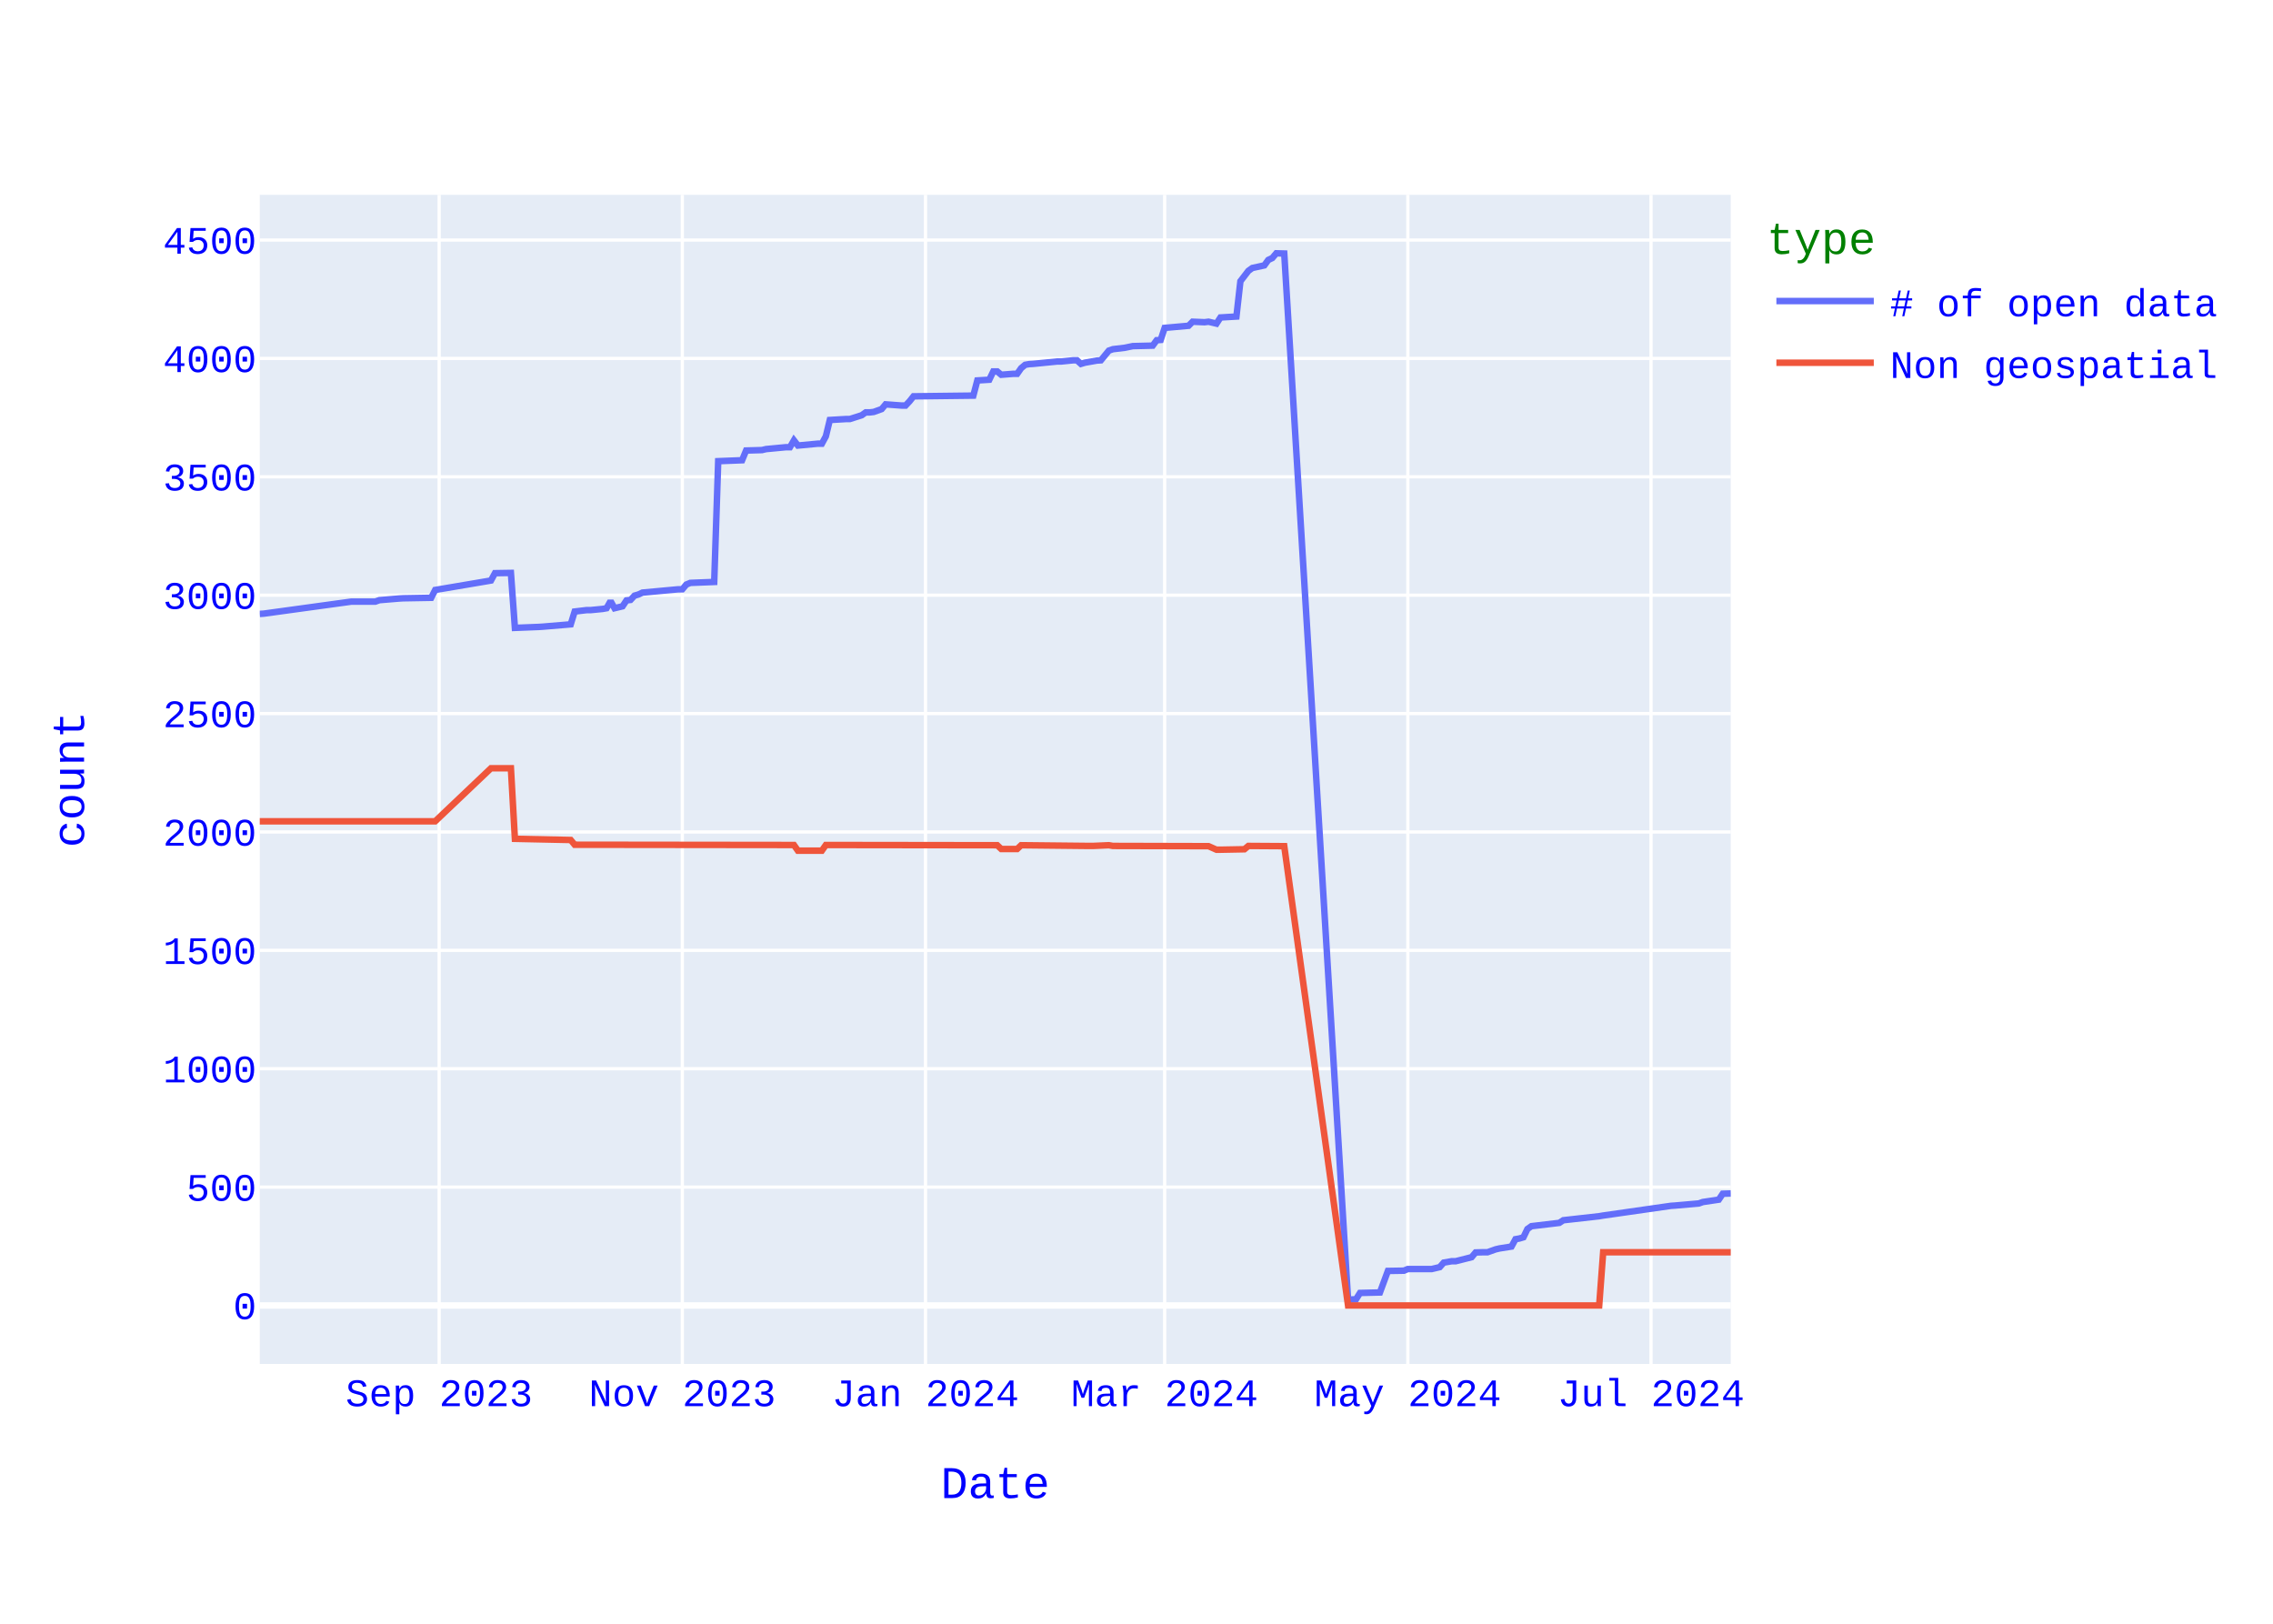
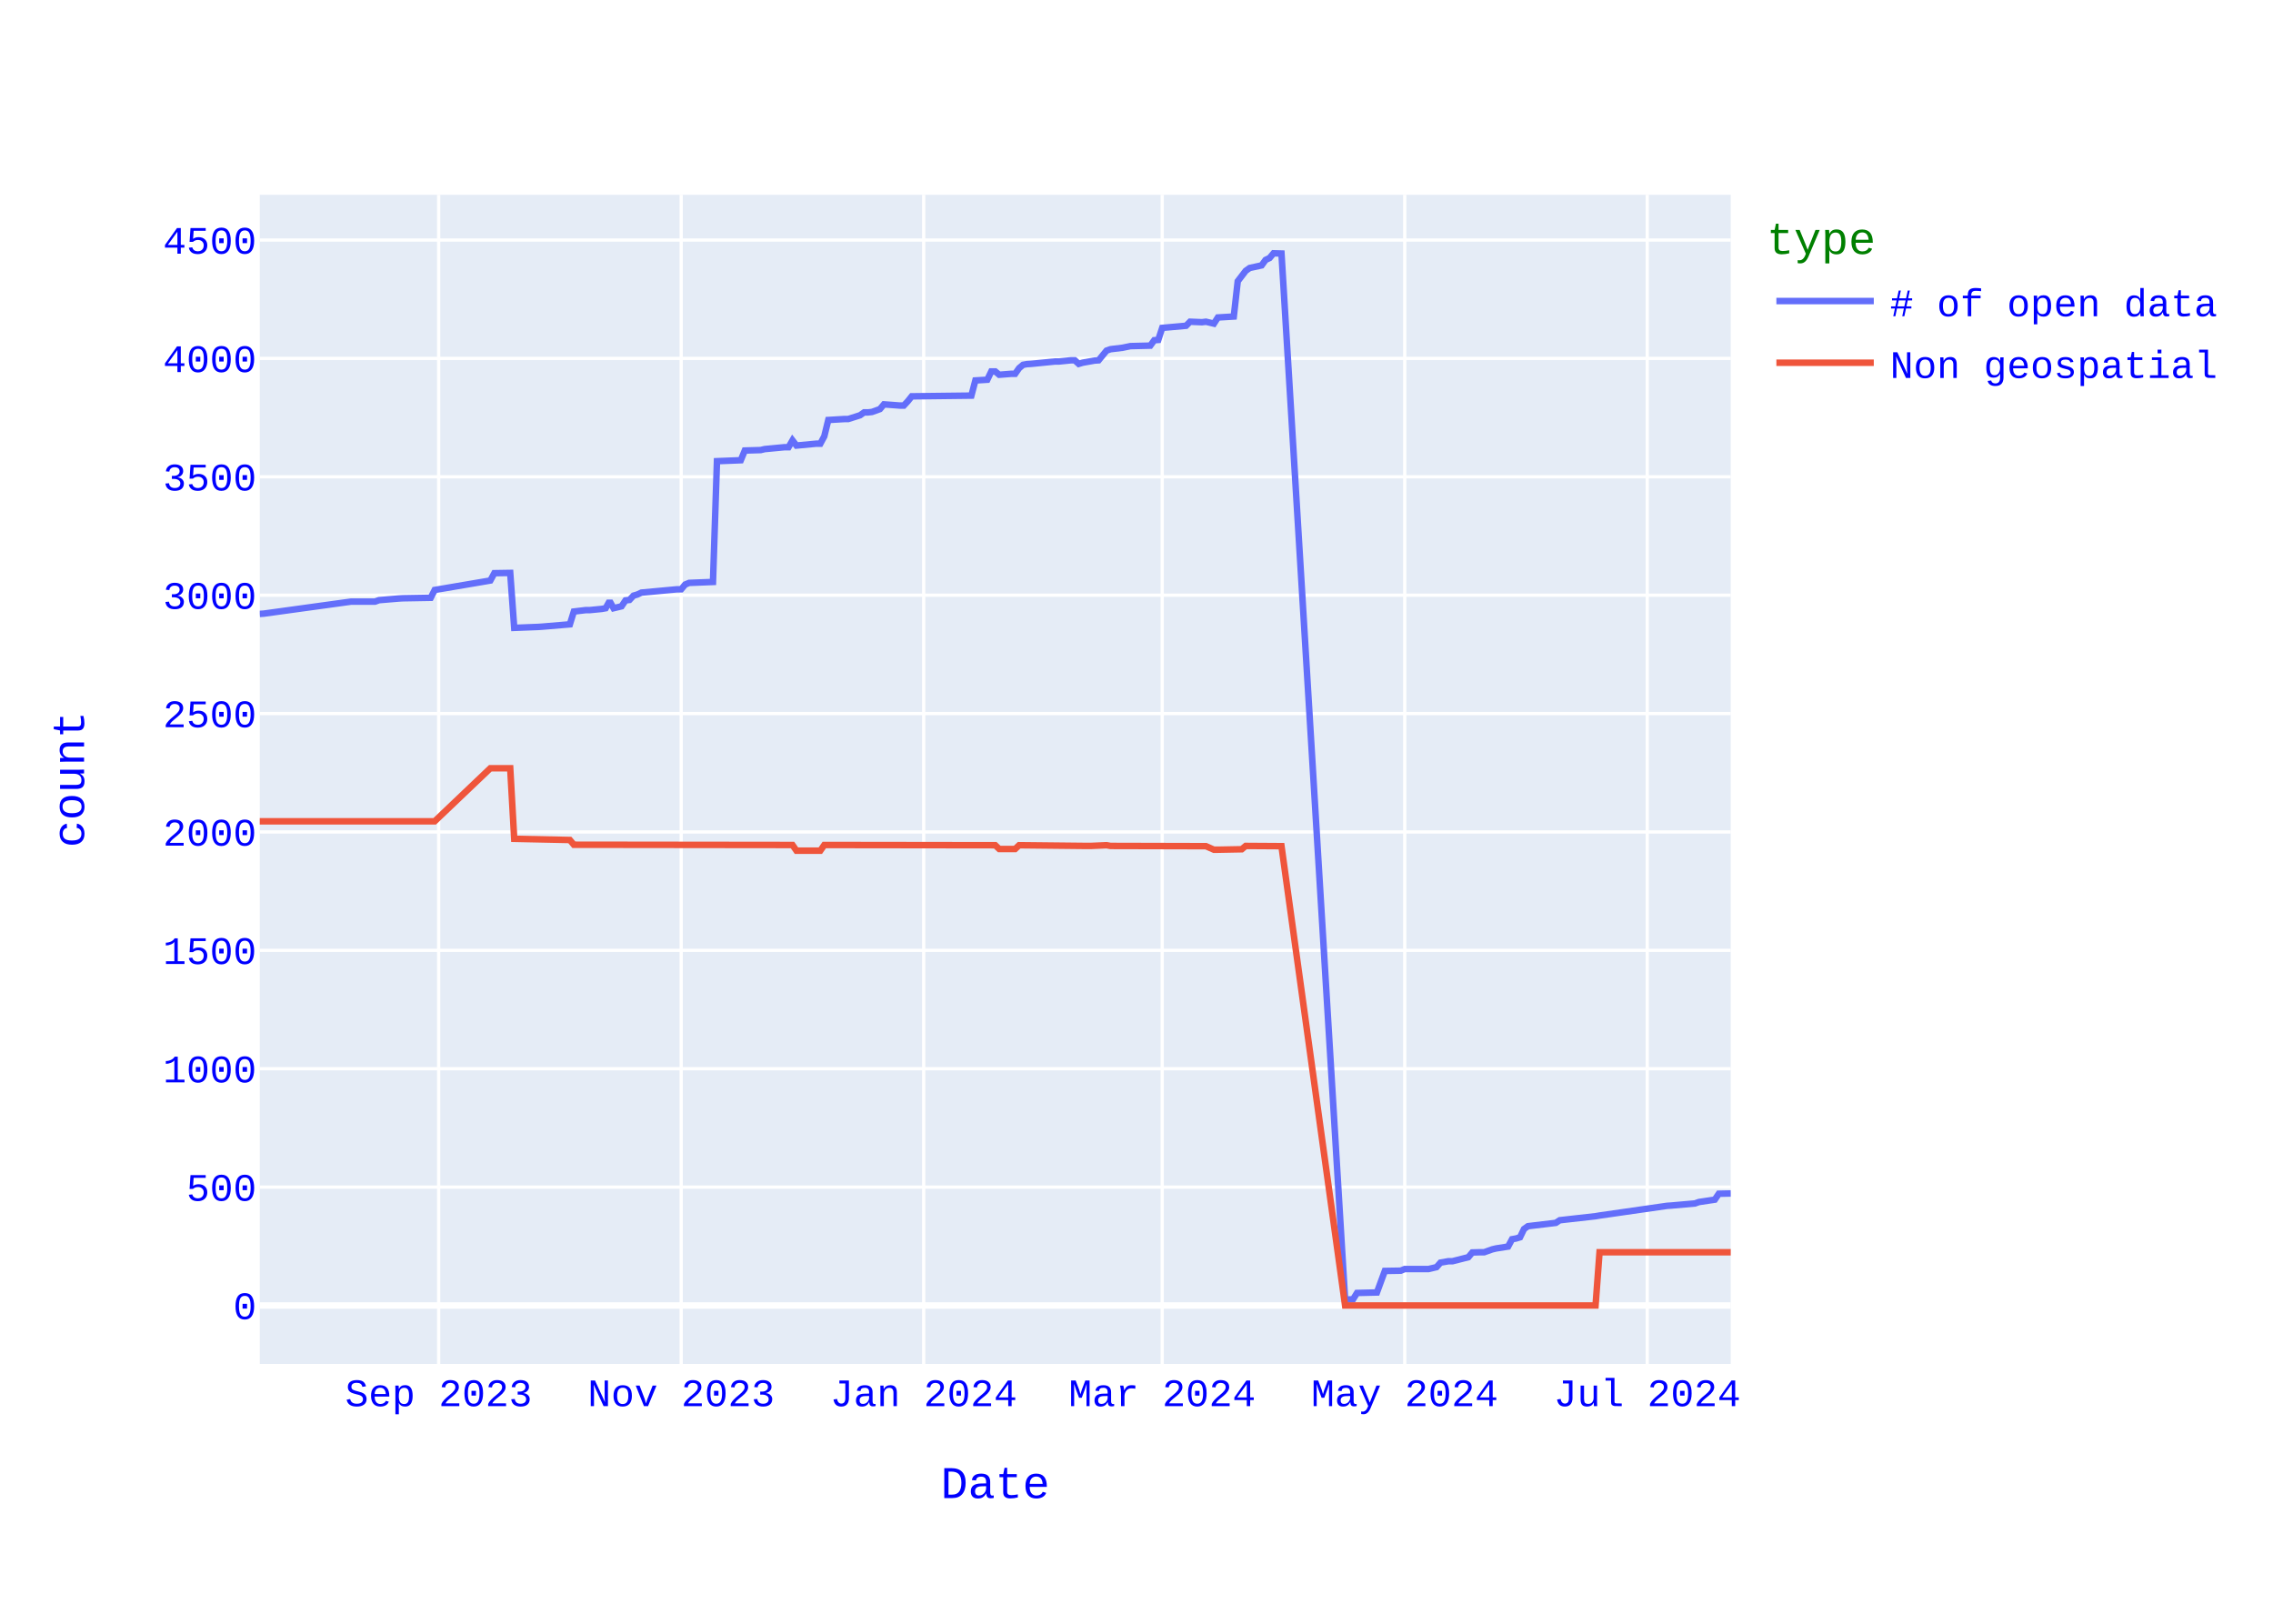
<svg xmlns="http://www.w3.org/2000/svg" class="main-svg" width="700" height="500" style="" viewBox="0 0 700 500">
  <rect x="0" y="0" width="700" height="500" style="fill: rgb(255, 255, 255); fill-opacity: 1;" />
-   <defs id="defs-ff6017">
+   <defs id="defs-ccc2c8">
    <g class="clips">
-       <clipPath id="clipff6017xyplot" class="plotclip">
+       <clipPath id="clipccc2c8xyplot" class="plotclip">
        <rect width="453" height="360" />
      </clipPath>
-       <clipPath class="axesclip" id="clipff6017x">
+       <clipPath class="axesclip" id="clipccc2c8x">
        <rect x="80" y="0" width="453" height="500" />
      </clipPath>
-       <clipPath class="axesclip" id="clipff6017y">
+       <clipPath class="axesclip" id="clipccc2c8y">
        <rect x="0" y="60" width="700" height="360" />
      </clipPath>
-       <clipPath class="axesclip" id="clipff6017xy">
+       <clipPath class="axesclip" id="clipccc2c8xy">
        <rect x="80" y="60" width="453" height="360" />
      </clipPath>
    </g>
    <g class="gradients" />
    <g class="patterns" />
  </defs>
  <g class="bglayer">
    <rect class="bg" x="80" y="60" width="453" height="360" style="fill: rgb(229, 236, 246); fill-opacity: 1; stroke-width: 0;" />
  </g>
  <g class="layer-below">
    <g class="imagelayer" />
    <g class="shapelayer" />
  </g>
  <g class="cartesianlayer">
    <g class="subplot xy">
      <g class="layer-subplot">
        <g class="shapelayer" />
        <g class="imagelayer" />
      </g>
      <g class="minor-gridlayer">
        <g class="x" />
        <g class="y" />
      </g>
      <g class="gridlayer">
        <g class="x">
-           <path class="xgrid crisp" transform="translate(135.24,0)" d="M0,60v360" style="stroke: rgb(255, 255, 255); stroke-opacity: 1; stroke-width: 1px;" />
-           <path class="xgrid crisp" transform="translate(210.13,0)" d="M0,60v360" style="stroke: rgb(255, 255, 255); stroke-opacity: 1; stroke-width: 1px;" />
-           <path class="xgrid crisp" transform="translate(285.02,0)" d="M0,60v360" style="stroke: rgb(255, 255, 255); stroke-opacity: 1; stroke-width: 1px;" />
-           <path class="xgrid crisp" transform="translate(358.67,0)" d="M0,60v360" style="stroke: rgb(255, 255, 255); stroke-opacity: 1; stroke-width: 1px;" />
-           <path class="xgrid crisp" transform="translate(433.56,0)" d="M0,60v360" style="stroke: rgb(255, 255, 255); stroke-opacity: 1; stroke-width: 1px;" />
-           <path class="xgrid crisp" transform="translate(508.45,0)" d="M0,60v360" style="stroke: rgb(255, 255, 255); stroke-opacity: 1; stroke-width: 1px;" />
+           <path class="xgrid crisp" transform="translate(135.09,0)" d="M0,60v360" style="stroke: rgb(255, 255, 255); stroke-opacity: 1; stroke-width: 1px;" />
+           <path class="xgrid crisp" transform="translate(209.78,0)" d="M0,60v360" style="stroke: rgb(255, 255, 255); stroke-opacity: 1; stroke-width: 1px;" />
+           <path class="xgrid crisp" transform="translate(284.46,0)" d="M0,60v360" style="stroke: rgb(255, 255, 255); stroke-opacity: 1; stroke-width: 1px;" />
+           <path class="xgrid crisp" transform="translate(357.92,0)" d="M0,60v360" style="stroke: rgb(255, 255, 255); stroke-opacity: 1; stroke-width: 1px;" />
+           <path class="xgrid crisp" transform="translate(432.61,0)" d="M0,60v360" style="stroke: rgb(255, 255, 255); stroke-opacity: 1; stroke-width: 1px;" />
+           <path class="xgrid crisp" transform="translate(507.29,0)" d="M0,60v360" style="stroke: rgb(255, 255, 255); stroke-opacity: 1; stroke-width: 1px;" />
        </g>
        <g class="y">
          <path class="ygrid crisp" transform="translate(0,365.55)" d="M80,0h453" style="stroke: rgb(255, 255, 255); stroke-opacity: 1; stroke-width: 1px;" />
          <path class="ygrid crisp" transform="translate(0,329.09)" d="M80,0h453" style="stroke: rgb(255, 255, 255); stroke-opacity: 1; stroke-width: 1px;" />
          <path class="ygrid crisp" transform="translate(0,292.64)" d="M80,0h453" style="stroke: rgb(255, 255, 255); stroke-opacity: 1; stroke-width: 1px;" />
          <path class="ygrid crisp" transform="translate(0,256.19)" d="M80,0h453" style="stroke: rgb(255, 255, 255); stroke-opacity: 1; stroke-width: 1px;" />
          <path class="ygrid crisp" transform="translate(0,219.73)" d="M80,0h453" style="stroke: rgb(255, 255, 255); stroke-opacity: 1; stroke-width: 1px;" />
          <path class="ygrid crisp" transform="translate(0,183.28)" d="M80,0h453" style="stroke: rgb(255, 255, 255); stroke-opacity: 1; stroke-width: 1px;" />
          <path class="ygrid crisp" transform="translate(0,146.82)" d="M80,0h453" style="stroke: rgb(255, 255, 255); stroke-opacity: 1; stroke-width: 1px;" />
          <path class="ygrid crisp" transform="translate(0,110.37)" d="M80,0h453" style="stroke: rgb(255, 255, 255); stroke-opacity: 1; stroke-width: 1px;" />
          <path class="ygrid crisp" transform="translate(0,73.92)" d="M80,0h453" style="stroke: rgb(255, 255, 255); stroke-opacity: 1; stroke-width: 1px;" />
        </g>
      </g>
      <g class="zerolinelayer">
        <path class="yzl zl crisp" transform="translate(0,402)" d="M80,0h453" style="stroke: rgb(255, 255, 255); stroke-opacity: 1; stroke-width: 2px;" />
      </g>
      <path class="xlines-below" />
      <path class="ylines-below" />
      <g class="overlines-below" />
      <g class="xaxislayer-below" />
      <g class="yaxislayer-below" />
      <g class="overaxes-below" />
-       <g class="plot" transform="translate(80,60)" clip-path="url(#clipff6017xyplot)">
+       <g class="plot" transform="translate(80,60)" clip-path="url(#clipccc2c8xyplot)">
        <g class="scatterlayer mlayer">
-           <g class="trace scatter trace205361" style="stroke-miterlimit: 2; opacity: 1;">
+           <g class="trace scatter trace1a0178" style="stroke-miterlimit: 2; opacity: 1;">
            <g class="fills" />
            <g class="errorbars" />
            <g class="lines">
-               <path class="js-line" d="M453,307.51L450.54,307.59L449.32,309.41L444.41,310.14L443.18,310.58L435.81,311.23L434.59,311.31L413.72,314.3L412.49,314.51L401.44,315.75L400.21,316.56L391.62,317.58L390.39,318.45L389.16,321L387.93,321.37L386.71,321.59L385.48,323.85L381.8,324.43L380.57,324.72L378.11,325.6L376.89,325.6L374.43,325.67L373.2,327.13L368.29,328.37L367.07,328.37L364.61,328.8L363.38,330.19L360.93,330.77L359.7,330.77L353.56,330.77L352.33,331.28L347.42,331.36L344.97,337.99L338.83,338.14L337.6,340.1L335.15,340.18L315.5,18.07L313.05,18L311.82,19.46L310.59,20.04L309.37,21.72L305.68,22.52L304.46,23.4L302,26.6L300.77,37.47L295.86,37.76L294.63,39.65L292.18,39.07L290.95,39.22L287.27,39.07L286.04,40.31L278.67,40.97L277.45,44.68L276.22,44.76L274.99,46.43L268.85,46.58L266.4,47.09L262.72,47.53L261.49,47.96L259.03,50.95L257.8,51.03L254.12,51.68L252.89,52.05L251.67,50.95L250.44,50.95L246.76,51.32L245.53,51.32L238.16,52.05L236.93,52.12L235.71,52.34L234.48,53.36L233.25,55.11L232.02,55.11L228.34,55.4L227.11,54.38L225.89,54.38L224.66,56.93L220.98,57.15L219.75,61.82L201.33,62.04L200.11,63.57L198.88,64.88L197.65,64.88L192.74,64.51L191.51,65.97L189.06,66.85L187.83,66.99L186.6,66.99L185.37,67.87L181.69,69.04L180.46,69.04L175.55,69.33L174.33,74.36L173.1,76.62L171.87,76.62L165.73,77.2L164.5,75.6L163.28,77.71L162.05,77.71L155.91,78.29L154.68,78.59L149.77,78.73L148.54,81.72L141.18,82.01L139.95,119.2L132.59,119.49L131.36,120L130.13,121.46L128.9,121.46L117.85,122.48L116.63,123.06L115.4,123.42L114.17,124.74L112.94,124.88L111.72,126.7L109.26,127.29L108.03,125.1L106.8,127.29L105.58,127.51L101.89,127.87L100.67,127.87L96.98,128.31L95.76,132.25L87.16,132.97L85.93,133.05L78.57,133.34L77.34,116.42L72.43,116.5L71.2,118.76L54.02,121.67L52.79,124.08L44.2,124.23L42.97,124.3L36.83,124.81L35.6,125.25L28.24,125.25L1.23,128.96L0,129.04" style="vector-effect: none; fill: none; stroke: rgb(99, 110, 250); stroke-opacity: 1; stroke-width: 2px; opacity: 1;" />
+               <path class="js-line" d="M453,307.51L449.33,307.59L448.1,309.41L443.21,310.14L441.98,310.58L434.64,311.23L433.41,311.31L412.6,314.3L411.37,314.51L400.35,315.75L399.13,316.56L390.56,317.58L389.34,318.45L388.11,321L386.89,321.37L385.66,321.59L384.44,323.85L380.76,324.43L379.54,324.72L377.09,325.6L375.87,325.6L373.42,325.67L372.19,327.13L367.3,328.37L366.07,328.37L363.62,328.8L362.4,330.19L359.95,330.77L358.73,330.77L352.61,330.77L351.38,331.28L346.48,331.36L344.04,337.99L337.91,338.14L336.69,340.1L334.24,340.18L314.65,18.07L312.2,18L310.98,19.46L309.75,20.04L308.53,21.72L304.86,22.52L303.63,23.4L301.18,26.6L299.96,37.47L295.06,37.76L293.84,39.65L291.39,39.07L290.16,39.22L286.49,39.07L285.27,40.31L277.92,40.97L276.7,44.68L275.47,44.76L274.25,46.43L268.13,46.58L265.68,47.09L262.01,47.53L260.78,47.96L258.33,50.95L257.11,51.03L253.44,51.68L252.21,52.05L250.99,50.95L249.76,50.95L246.09,51.32L244.86,51.32L237.52,52.05L236.29,52.12L235.07,52.34L233.85,53.36L232.62,55.11L231.4,55.11L227.72,55.4L226.5,54.38L225.28,54.38L224.05,56.93L220.38,57.15L219.15,61.82L200.79,62.04L199.56,63.57L198.34,64.88L197.12,64.88L192.22,64.51L190.99,65.97L188.55,66.85L187.32,66.99L186.1,66.99L184.87,67.87L181.2,69.04L179.98,69.04L175.08,69.33L173.85,74.36L172.63,76.62L171.41,76.62L165.28,77.2L164.06,75.6L162.84,77.71L161.61,77.71L155.49,78.29L154.26,78.59L149.37,78.73L148.14,81.72L140.8,82.01L139.57,119.2L132.23,119.49L131,120L129.78,121.46L128.55,121.46L117.54,122.48L116.31,123.06L115.09,123.42L113.86,124.74L112.64,124.88L111.41,126.7L108.96,127.29L107.74,125.1L106.52,127.29L105.29,127.51L101.62,127.87L100.39,127.87L96.72,128.31L95.5,132.25L86.93,132.97L85.7,133.05L78.36,133.34L77.13,116.42L72.24,116.5L71.01,118.76L53.87,121.67L52.65,124.08L44.08,124.23L42.85,124.3L36.73,124.81L35.51,125.25L28.16,125.25L1.22,128.96L0,129.04" style="vector-effect: none; fill: none; stroke: rgb(99, 110, 250); stroke-opacity: 1; stroke-width: 2px; opacity: 1;" />
            </g>
            <g class="points" />
            <g class="text" />
          </g>
-           <g class="trace scatter tracec529d0" style="stroke-miterlimit: 2; opacity: 1;">
+           <g class="trace scatter tracea17bc1" style="stroke-miterlimit: 2; opacity: 1;">
            <g class="fills" />
            <g class="errorbars" />
            <g class="lines">
-               <path class="js-line" d="M453,325.6L413.72,325.6L412.49,342L335.15,342L315.5,200.56L304.46,200.49L303.23,201.51L295.86,201.65L294.63,201.65L292.18,200.56L290.95,200.56L262.72,200.49L261.49,200.27L256.58,200.49L255.35,200.49L234.48,200.27L233.25,201.43L228.34,201.43L227.11,200.27L174.33,200.2L173.1,201.95L165.73,201.95L164.5,200.2L96.98,200.12L95.76,198.66L78.57,198.3L77.34,176.57L71.2,176.57L54.02,192.9L0,192.9" style="vector-effect: none; fill: none; stroke: rgb(239, 85, 59); stroke-opacity: 1; stroke-width: 2px; opacity: 1;" />
+               <path class="js-line" d="M453,325.6L412.6,325.6L411.37,342L334.24,342L314.65,200.56L303.63,200.49L302.41,201.51L295.06,201.65L293.84,201.65L291.39,200.56L290.16,200.56L262.01,200.49L260.78,200.27L255.88,200.49L254.66,200.49L233.85,200.27L232.62,201.43L227.72,201.43L226.5,200.27L173.85,200.2L172.63,201.95L165.28,201.95L164.06,200.2L96.72,200.12L95.5,198.66L78.36,198.3L77.13,176.57L71.01,176.57L53.87,192.9L0,192.9" style="vector-effect: none; fill: none; stroke: rgb(239, 85, 59); stroke-opacity: 1; stroke-width: 2px; opacity: 1;" />
            </g>
            <g class="points" />
            <g class="text" />
          </g>
        </g>
      </g>
      <g class="overplot" />
      <path class="xlines-above crisp" d="M0,0" style="fill: none;" />
      <path class="ylines-above crisp" d="M0,0" style="fill: none;" />
      <g class="overlines-above" />
      <g class="xaxislayer-above">
        <g class="xtick">
-           <text text-anchor="middle" x="0" y="433" transform="translate(135.24,0)" style="font-family: 'Courier New'; font-size: 12px; fill: rgb(0, 0, 255); fill-opacity: 1; white-space: pre; opacity: 1;">Sep 2023</text>
-         </g>
-         <g class="xtick">
-           <text text-anchor="middle" x="0" y="433" style="font-family: 'Courier New'; font-size: 12px; fill: rgb(0, 0, 255); fill-opacity: 1; white-space: pre; opacity: 1;" transform="translate(210.13,0)">Nov 2023</text>
-         </g>
-         <g class="xtick">
-           <text text-anchor="middle" x="0" y="433" style="font-family: 'Courier New'; font-size: 12px; fill: rgb(0, 0, 255); fill-opacity: 1; white-space: pre; opacity: 1;" transform="translate(285.02,0)">Jan 2024</text>
-         </g>
-         <g class="xtick">
-           <text text-anchor="middle" x="0" y="433" style="font-family: 'Courier New'; font-size: 12px; fill: rgb(0, 0, 255); fill-opacity: 1; white-space: pre; opacity: 1;" transform="translate(358.67,0)">Mar 2024</text>
-         </g>
-         <g class="xtick">
-           <text text-anchor="middle" x="0" y="433" style="font-family: 'Courier New'; font-size: 12px; fill: rgb(0, 0, 255); fill-opacity: 1; white-space: pre; opacity: 1;" transform="translate(433.56,0)">May 2024</text>
-         </g>
-         <g class="xtick">
-           <text text-anchor="middle" x="0" y="433" style="font-family: 'Courier New'; font-size: 12px; fill: rgb(0, 0, 255); fill-opacity: 1; white-space: pre; opacity: 1;" transform="translate(508.45,0)">Jul 2024</text>
+           <text text-anchor="middle" x="0" y="433" transform="translate(135.09,0)" style="font-family: 'Courier New'; font-size: 12px; fill: rgb(0, 0, 255); fill-opacity: 1; white-space: pre; opacity: 1;">Sep 2023</text>
+         </g>
+         <g class="xtick">
+           <text text-anchor="middle" x="0" y="433" style="font-family: 'Courier New'; font-size: 12px; fill: rgb(0, 0, 255); fill-opacity: 1; white-space: pre; opacity: 1;" transform="translate(209.78,0)">Nov 2023</text>
+         </g>
+         <g class="xtick">
+           <text text-anchor="middle" x="0" y="433" style="font-family: 'Courier New'; font-size: 12px; fill: rgb(0, 0, 255); fill-opacity: 1; white-space: pre; opacity: 1;" transform="translate(284.46,0)">Jan 2024</text>
+         </g>
+         <g class="xtick">
+           <text text-anchor="middle" x="0" y="433" style="font-family: 'Courier New'; font-size: 12px; fill: rgb(0, 0, 255); fill-opacity: 1; white-space: pre; opacity: 1;" transform="translate(357.92,0)">Mar 2024</text>
+         </g>
+         <g class="xtick">
+           <text text-anchor="middle" x="0" y="433" style="font-family: 'Courier New'; font-size: 12px; fill: rgb(0, 0, 255); fill-opacity: 1; white-space: pre; opacity: 1;" transform="translate(432.61,0)">May 2024</text>
+         </g>
+         <g class="xtick">
+           <text text-anchor="middle" x="0" y="433" style="font-family: 'Courier New'; font-size: 12px; fill: rgb(0, 0, 255); fill-opacity: 1; white-space: pre; opacity: 1;" transform="translate(507.29,0)">Jul 2024</text>
        </g>
      </g>
      <g class="yaxislayer-above">
        <g class="ytick">
          <text text-anchor="end" x="79" y="4.2" transform="translate(0,402)" style="font-family: 'Courier New'; font-size: 12px; fill: rgb(0, 0, 255); fill-opacity: 1; white-space: pre; opacity: 1;">0</text>
        </g>
        <g class="ytick">
          <text text-anchor="end" x="79" y="4.2" style="font-family: 'Courier New'; font-size: 12px; fill: rgb(0, 0, 255); fill-opacity: 1; white-space: pre; opacity: 1;" transform="translate(0,365.55)">500</text>
        </g>
        <g class="ytick">
          <text text-anchor="end" x="79" y="4.2" style="font-family: 'Courier New'; font-size: 12px; fill: rgb(0, 0, 255); fill-opacity: 1; white-space: pre; opacity: 1;" transform="translate(0,329.09)">1000</text>
        </g>
        <g class="ytick">
          <text text-anchor="end" x="79" y="4.2" style="font-family: 'Courier New'; font-size: 12px; fill: rgb(0, 0, 255); fill-opacity: 1; white-space: pre; opacity: 1;" transform="translate(0,292.64)">1500</text>
        </g>
        <g class="ytick">
          <text text-anchor="end" x="79" y="4.2" style="font-family: 'Courier New'; font-size: 12px; fill: rgb(0, 0, 255); fill-opacity: 1; white-space: pre; opacity: 1;" transform="translate(0,256.19)">2000</text>
        </g>
        <g class="ytick">
          <text text-anchor="end" x="79" y="4.2" style="font-family: 'Courier New'; font-size: 12px; fill: rgb(0, 0, 255); fill-opacity: 1; white-space: pre; opacity: 1;" transform="translate(0,219.73)">2500</text>
        </g>
        <g class="ytick">
          <text text-anchor="end" x="79" y="4.2" style="font-family: 'Courier New'; font-size: 12px; fill: rgb(0, 0, 255); fill-opacity: 1; white-space: pre; opacity: 1;" transform="translate(0,183.28)">3000</text>
        </g>
        <g class="ytick">
          <text text-anchor="end" x="79" y="4.2" style="font-family: 'Courier New'; font-size: 12px; fill: rgb(0, 0, 255); fill-opacity: 1; white-space: pre; opacity: 1;" transform="translate(0,146.82)">3500</text>
        </g>
        <g class="ytick">
          <text text-anchor="end" x="79" y="4.2" style="font-family: 'Courier New'; font-size: 12px; fill: rgb(0, 0, 255); fill-opacity: 1; white-space: pre; opacity: 1;" transform="translate(0,110.37)">4000</text>
        </g>
        <g class="ytick">
          <text text-anchor="end" x="79" y="4.2" style="font-family: 'Courier New'; font-size: 12px; fill: rgb(0, 0, 255); fill-opacity: 1; white-space: pre; opacity: 1;" transform="translate(0,73.92)">4500</text>
        </g>
      </g>
      <g class="overaxes-above" />
    </g>
  </g>
  <g class="polarlayer" />
  <g class="smithlayer" />
  <g class="ternarylayer" />
  <g class="geolayer" />
  <g class="funnelarealayer" />
  <g class="pielayer" />
  <g class="iciclelayer" />
  <g class="treemaplayer" />
  <g class="sunburstlayer" />
  <g class="glimages" />
-   <defs id="topdefs-ff6017">
+   <defs id="topdefs-ccc2c8">
    <g class="clips" />
-     <clipPath id="legendff6017">
+     <clipPath id="legendccc2c8">
      <rect width="146" height="67" x="0" y="0" />
    </clipPath>
  </defs>
  <g class="layer-above">
    <g class="imagelayer" />
    <g class="shapelayer" />
  </g>
  <g class="infolayer">
    <g class="legend" pointer-events="all" transform="translate(542.06,60)">
      <rect class="bg" shape-rendering="crispEdges" style="stroke: rgb(68, 68, 68); stroke-opacity: 1; fill: rgb(255, 255, 255); fill-opacity: 1; stroke-width: 0px;" width="146" height="67" x="0" y="0" />
-       <g class="scrollbox" transform="" clip-path="url(#legendff6017)">
+       <g class="scrollbox" transform="" clip-path="url(#legendccc2c8)">
        <text class="legendtitletext" text-anchor="start" x="2" y="18.2" style="font-family: 'Courier New'; font-size: 14px; fill: rgb(0, 128, 0); fill-opacity: 1; white-space: pre;">type</text>
        <g class="groups" transform="">
          <g class="traces" transform="translate(0,32.7)" style="opacity: 1;">
            <text class="legendtext" text-anchor="start" x="40" y="4.68" style="font-family: 'Courier New'; font-size: 12px; fill: rgb(0, 0, 255); fill-opacity: 1; white-space: pre;"># of open data</text>
            <g class="layers" style="opacity: 1;">
              <g class="legendfill" />
              <g class="legendlines">
                <path class="js-line" d="M5,0h30" style="fill: none; stroke: rgb(99, 110, 250); stroke-opacity: 1; stroke-width: 2px;" />
              </g>
              <g class="legendsymbols">
                <g class="legendpoints" />
              </g>
            </g>
            <rect class="legendtoggle" x="0" y="-9.5" width="140.828" height="19" style="fill: rgb(0, 0, 0); fill-opacity: 0;" />
          </g>
        </g>
        <g class="groups" transform="">
          <g class="traces" transform="translate(0,51.7)" style="opacity: 1;">
            <text class="legendtext" text-anchor="start" x="40" y="4.68" style="font-family: 'Courier New'; font-size: 12px; fill: rgb(0, 0, 255); fill-opacity: 1; white-space: pre;">Non geospatial</text>
            <g class="layers" style="opacity: 1;">
              <g class="legendfill" />
              <g class="legendlines">
                <path class="js-line" d="M5,0h30" style="fill: none; stroke: rgb(239, 85, 59); stroke-opacity: 1; stroke-width: 2px;" />
              </g>
              <g class="legendsymbols">
                <g class="legendpoints" />
              </g>
            </g>
            <rect class="legendtoggle" x="0" y="-9.5" width="140.828" height="19" style="fill: rgb(0, 0, 0); fill-opacity: 0;" />
          </g>
        </g>
      </g>
      <rect class="scrollbar" rx="20" ry="3" width="0" height="0" style="fill: rgb(128, 139, 164); fill-opacity: 1;" x="0" y="0" />
    </g>
    <g class="g-gtitle" />
    <g class="g-xtitle">
      <text class="xtitle" x="306.5" y="461.3" text-anchor="middle" style="font-family: 'Courier New'; font-size: 14px; fill: rgb(0, 0, 255); opacity: 1; font-weight: normal; white-space: pre;">Date</text>
    </g>
    <g class="g-ytitle">
      <text class="ytitle" transform="rotate(-90,25.8875,240)" x="25.888" y="240" text-anchor="middle" style="font-family: 'Courier New'; font-size: 14px; fill: rgb(0, 0, 255); opacity: 1; font-weight: normal; white-space: pre;">count</text>
    </g>
  </g>
</svg>
